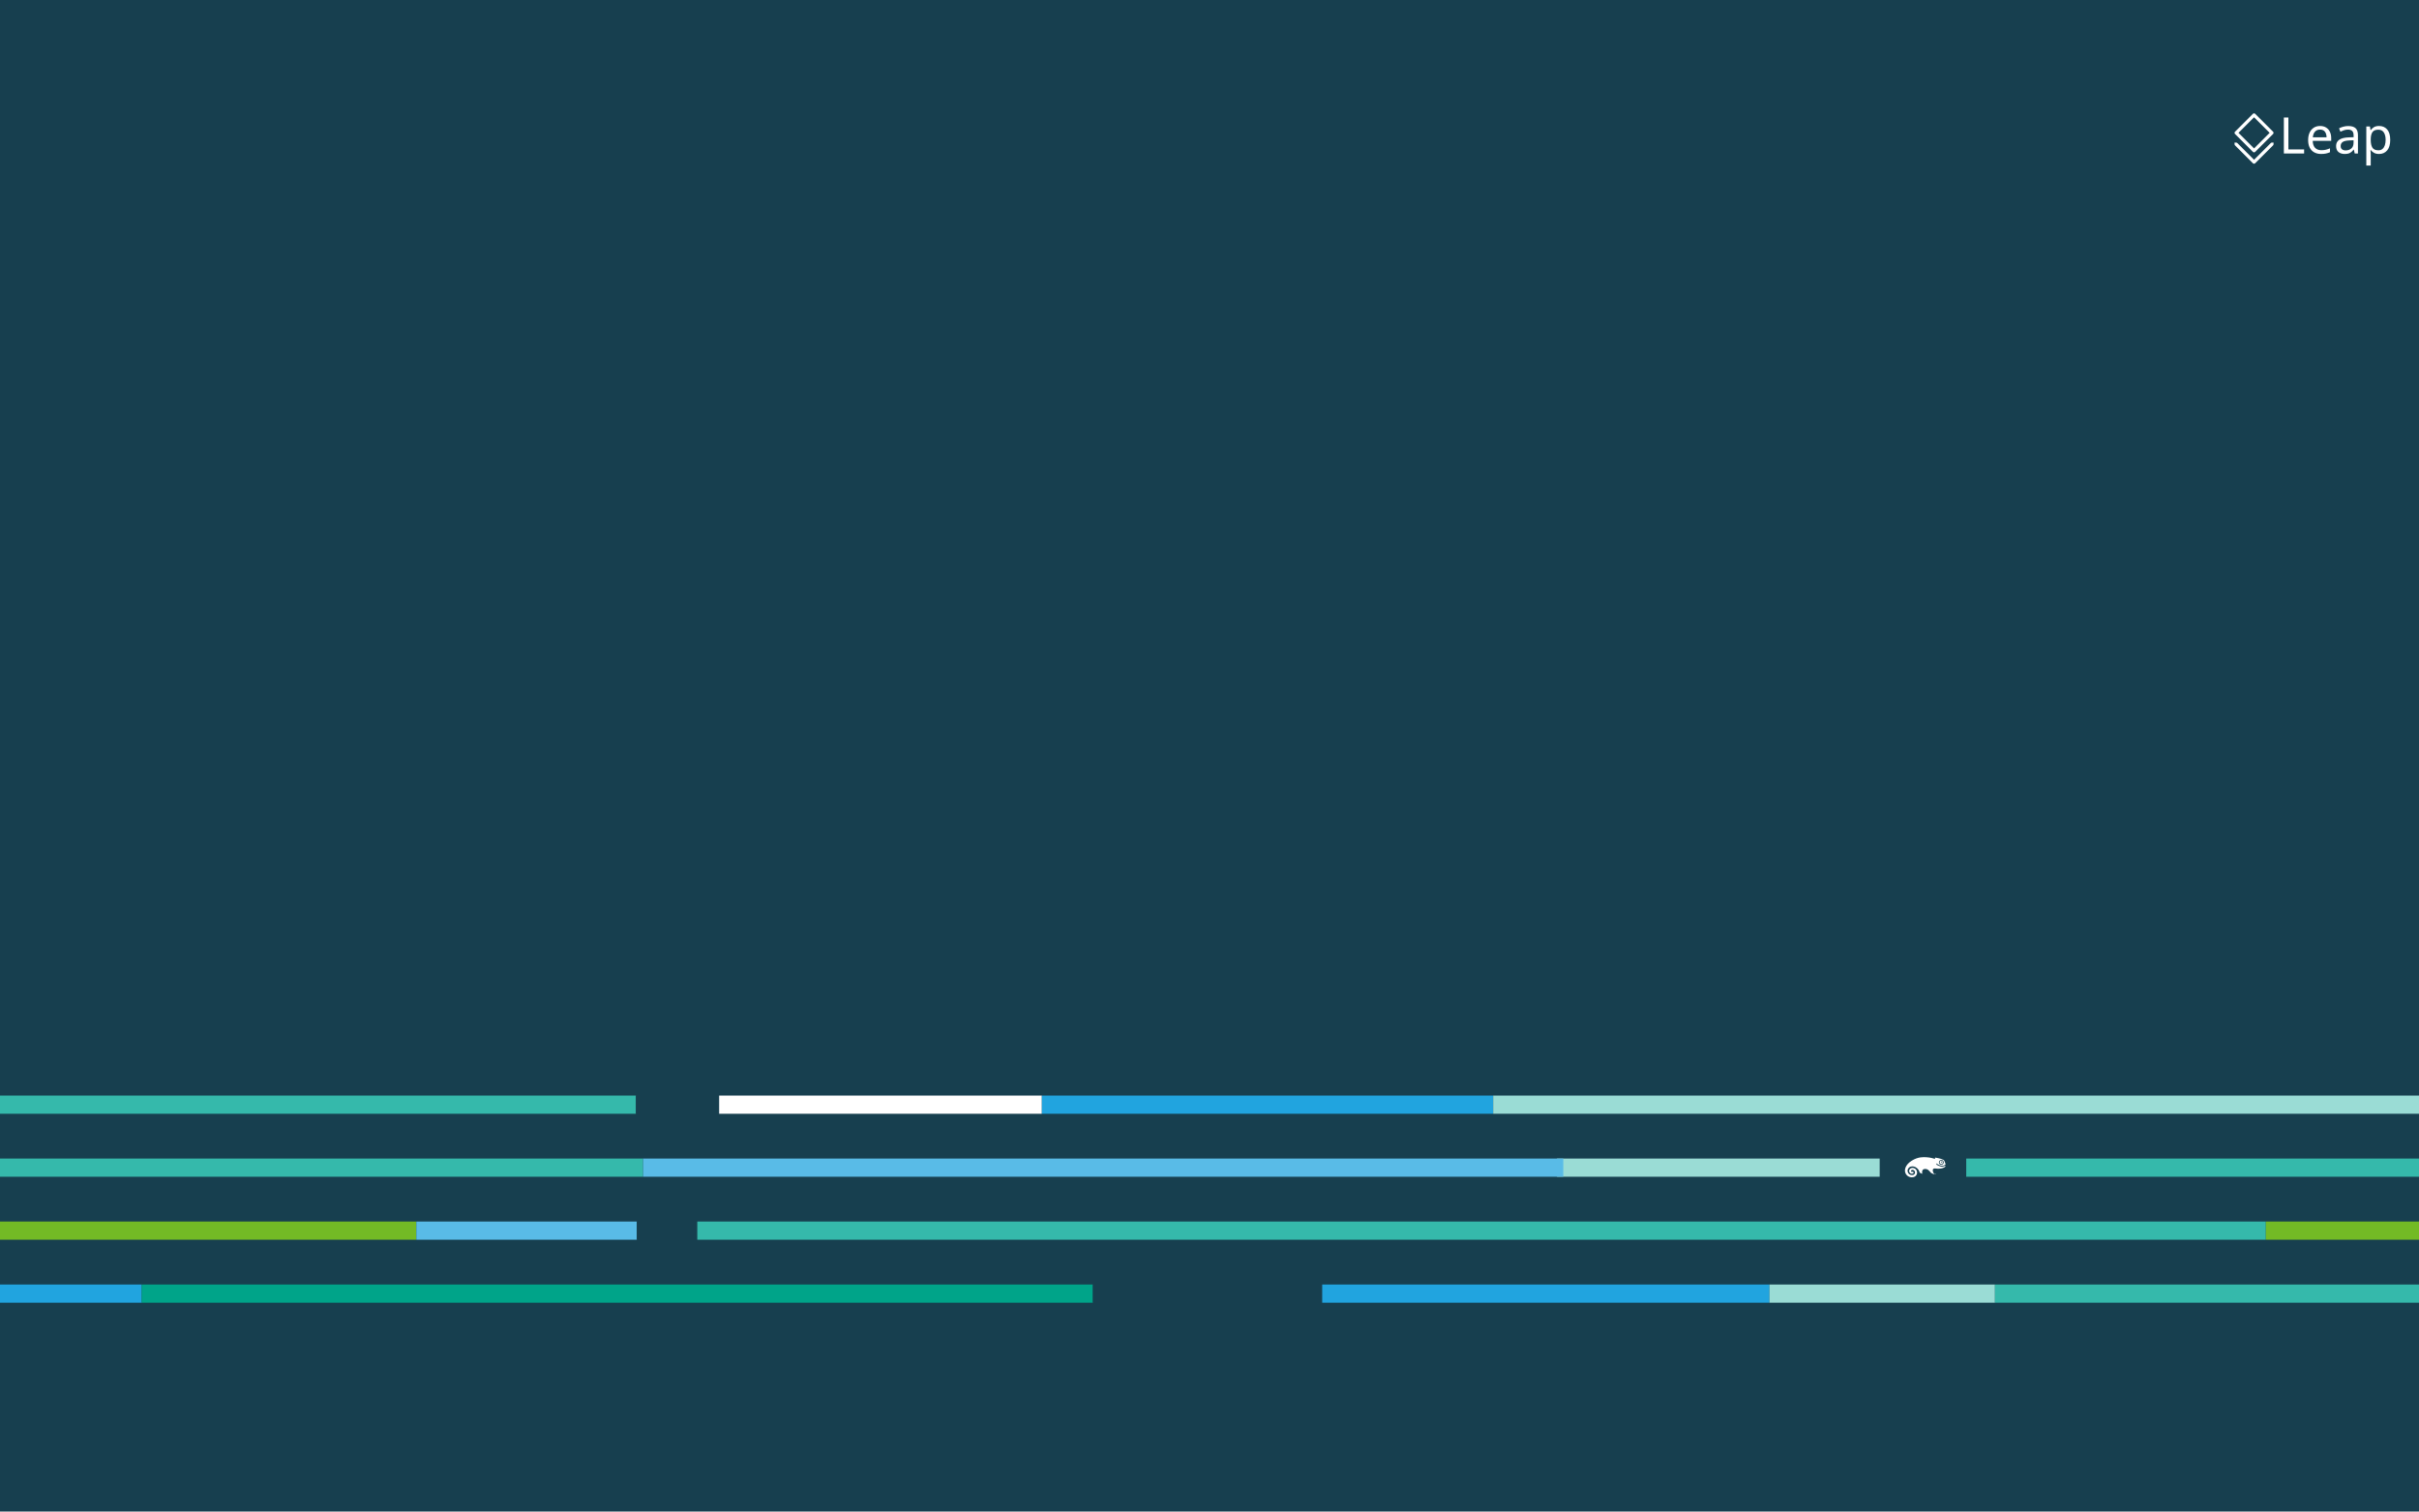
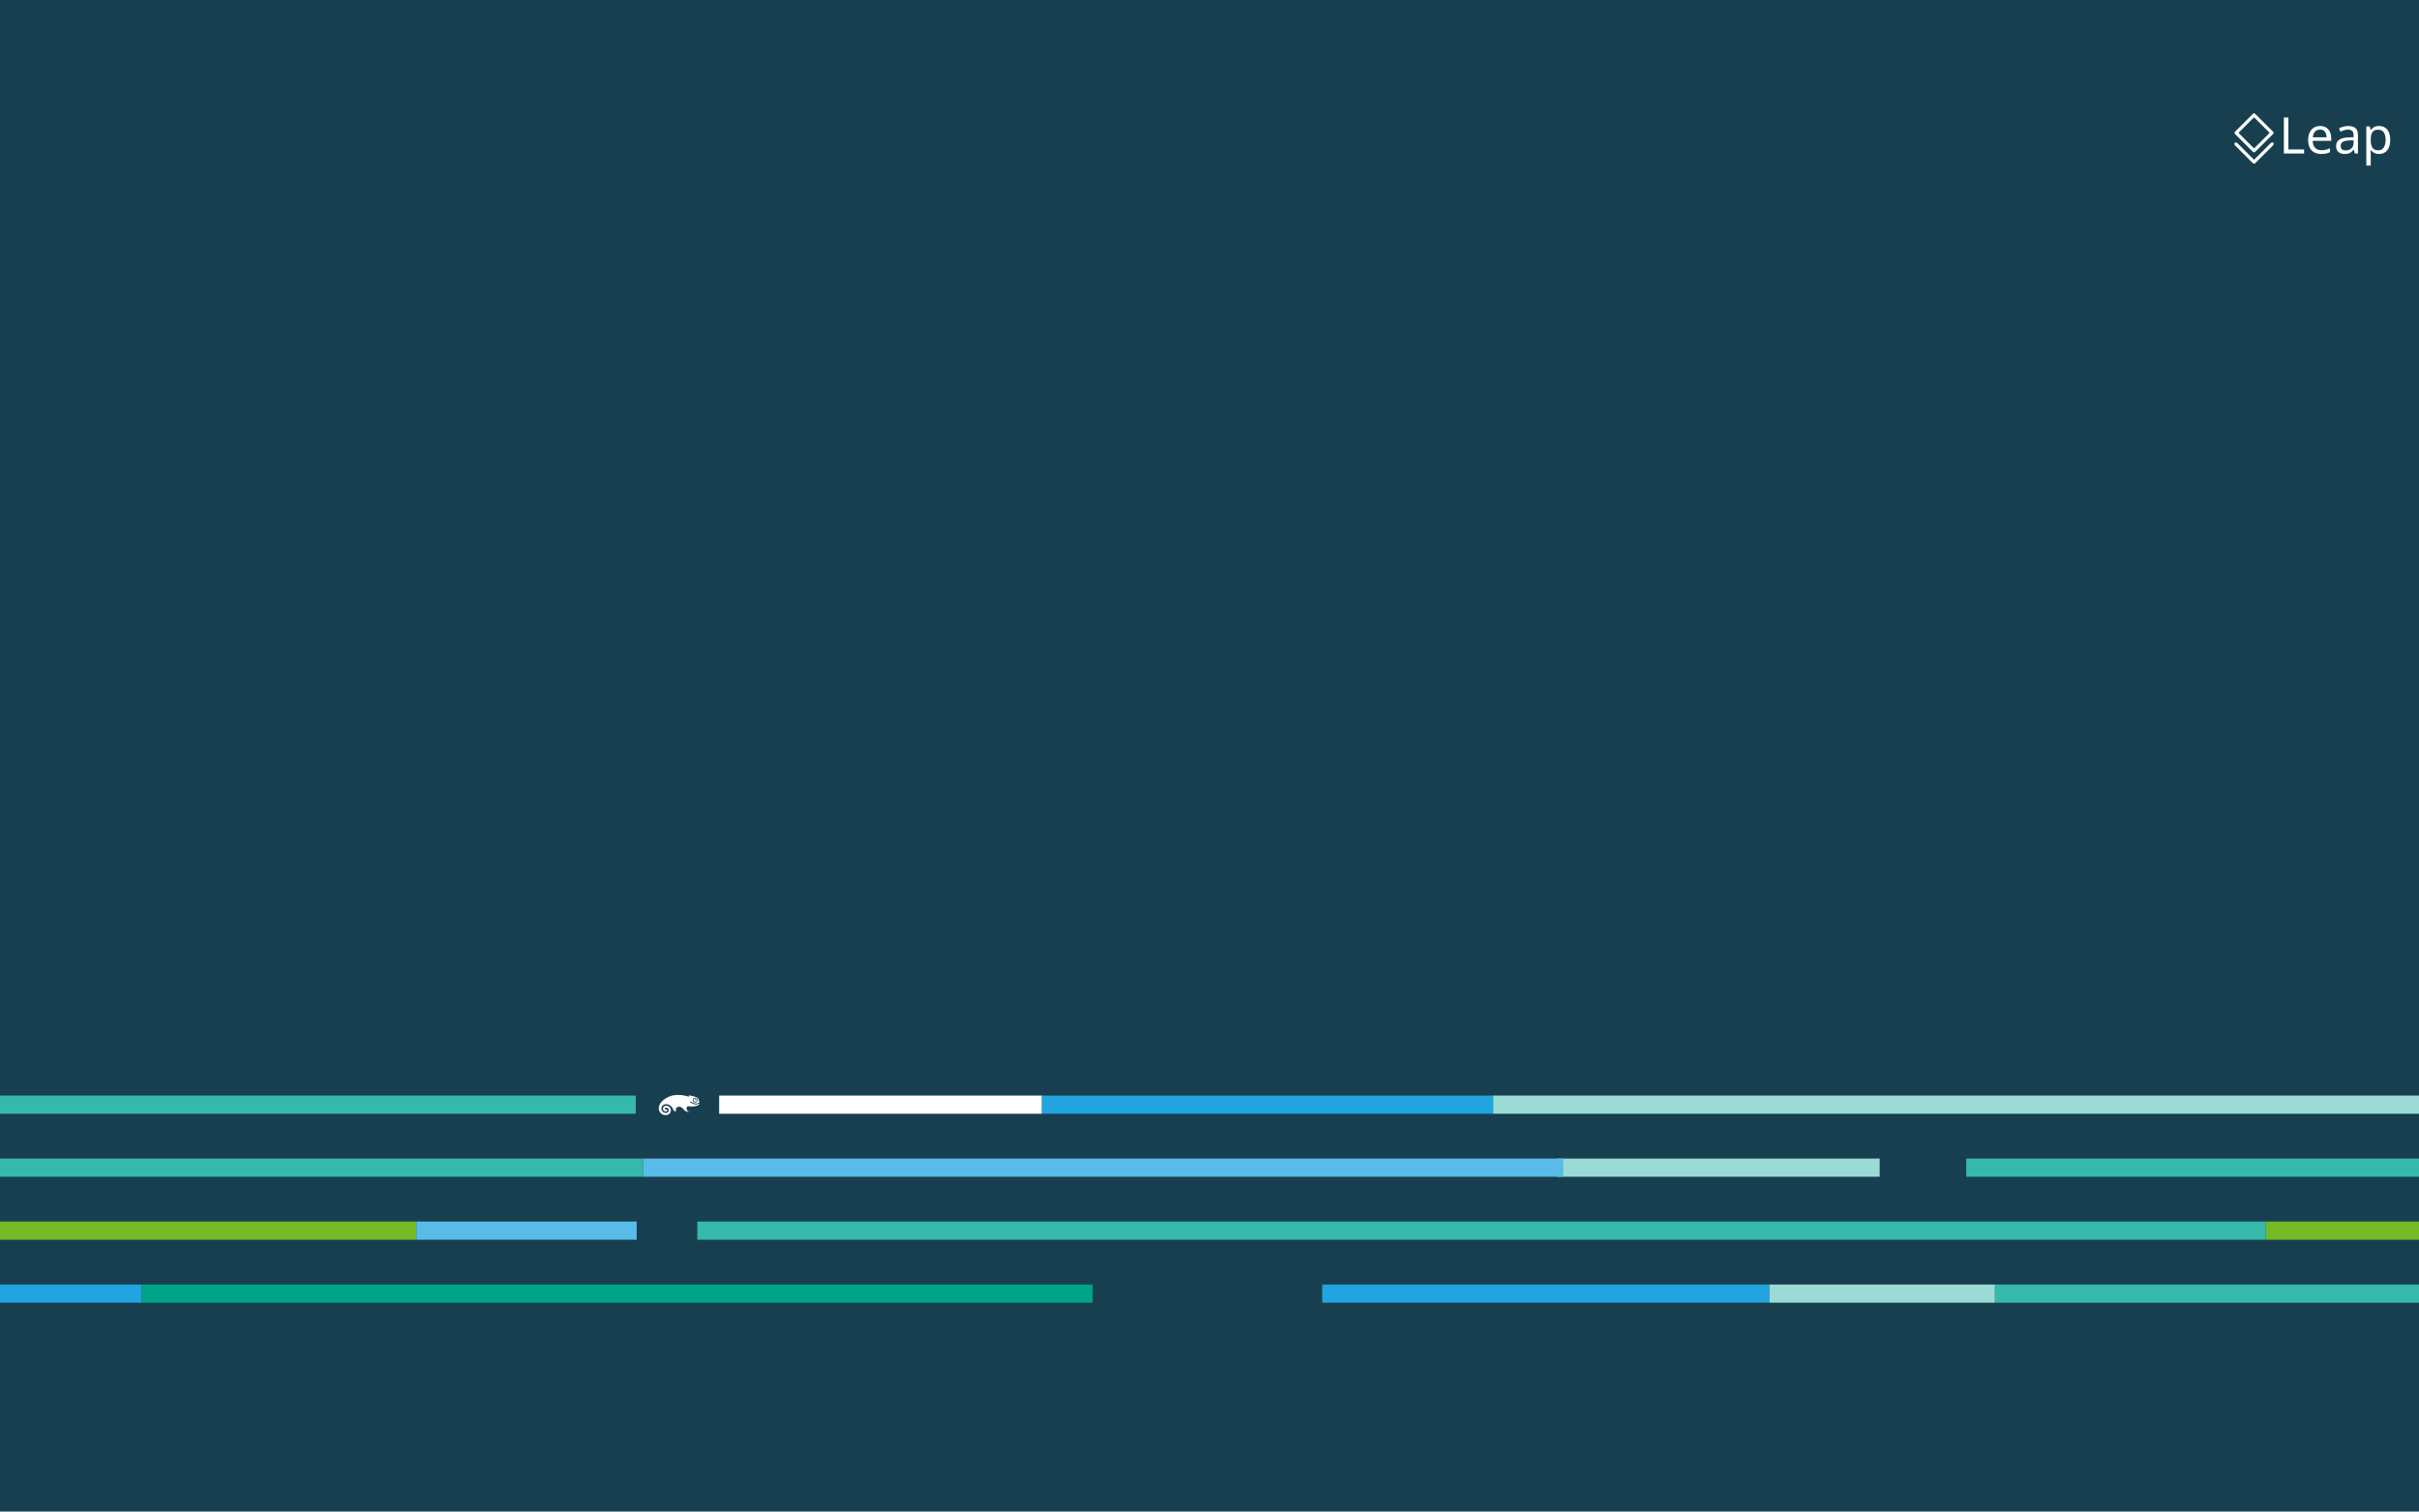
<svg xmlns="http://www.w3.org/2000/svg" width="3840" height="2400" viewBox="0 0 3840 2400" version="1.1" id="SVGRoot">
  <defs id="defs10" />
  <g id="layer1">
    <path id="rect25" style="fill:#173f4f;fill-opacity:1;stroke-width:2.108" d="M 2.2070313e-5,0 H 3840 V 2400 H 2.2070313e-5 Z" />
    <rect style="fill:#35b9ab;fill-opacity:1;stroke-width:2.027" id="rect859" width="1009.512" height="28.889" x="0" y="1739.561" />
    <rect style="fill:#173f4f;fill-opacity:1;stroke-width:2.725" id="rect865" width="132.065" height="28.889" x="1009.512" y="1739.561" />
    <rect style="fill:#ffffff;fill-opacity:1;stroke-width:4.78" id="rect869" width="512.251" height="28.889" x="1141.595" y="1739.561" />
    <rect style="fill:#21a4df;fill-opacity:1;stroke-width:4.368" id="rect873" width="716.352" height="28.889" x="1653.994" y="1739.561" />
    <rect style="fill:#9adcd5;fill-opacity:1;stroke-width:1.68" id="rect877" width="1469.655" height="28.889" x="2370.345" y="1739.561" />
    <rect style="fill:#35b9ab;fill-opacity:1;stroke-width:2.038" id="rect859-3" width="1020.897" height="28.889" x="0" y="1839.561" />
    <rect style="fill:#173f4f;fill-opacity:1;stroke-width:2.725" id="rect865-6" width="132.065" height="28.889" x="3030.897" y="1839.561" />
    <rect style="fill:#9adcd5;fill-opacity:1;stroke-width:4.78" id="rect869-7" width="512.251" height="28.889" x="2471.614" y="1839.561" />
    <rect style="fill:#35b9ab;fill-opacity:1;stroke-width:4.375" id="rect873-5" width="718.735" height="28.889" x="3121.266" y="1839.561" />
    <rect style="fill:#59bbe7;fill-opacity:1;stroke-width:1.675" id="rect877-3" width="1460.717" height="28.889" x="1020.897" y="1839.561" />
    <rect style="fill:#73ba25;fill-opacity:1;stroke-width:1.612" id="rect932" width="660.897" height="28.889" x="0" y="1939.561" />
    <rect style="fill:#59bbe7;fill-opacity:1;stroke-width:1.898" id="rect937" width="350" height="28.889" x="660.897" y="1939.561" />
    <rect style="fill:#173f4f;fill-opacity:1;stroke-width:1.93" id="rect957" width="96" height="28.889" x="1010.897" y="1939.561" />
    <rect style="fill:#35b9ab;fill-opacity:1;stroke-width:8.939" id="rect961" width="2490" height="28.889" x="1106.897" y="1939.561" />
    <rect style="fill:#73ba25;fill-opacity:1;stroke-width:2.123" id="rect965" width="243.103" height="28.889" x="3596.897" y="1939.561" />
    <rect style="fill:#21a4df;fill-opacity:1;stroke-width:1.919" id="rect976" width="225.014" height="28.889" x="0" y="2039.561" />
    <rect style="fill:#00a489;fill-opacity:1;stroke-width:1.693" id="rect980" width="1510" height="28.889" x="224.897" y="2039.561" />
    <rect style="fill:#173f4f;fill-opacity:1;stroke-width:1.881" id="rect984" width="364" height="28.889" x="1734.897" y="2039.561" />
    <rect style="fill:#21a4df;fill-opacity:1;stroke-width:1.389" id="rect992" width="710" height="28.889" x="2098.897" y="2039.561" />
    <rect style="fill:#9adcd5;fill-opacity:1;stroke-width:1.41" id="rect996" width="358" height="28.889" x="2808.897" y="2039.561" />
    <rect style="fill:#35b9ab;fill-opacity:1;stroke-width:1.973" id="rect998" width="673.103" height="28.889" x="3166.897" y="2039.561" />
-     <g transform="matrix(0.2152725,0,0,0.2152725,2969.074,1742.179)" fill="#73ba25" id="g64" style="fill:#ffffff">
+     <g transform="matrix(0.2152725,0,0,0.2152725,990.7845,1643.41)" fill="#73ba25" id="g64" style="fill:#ffffff">
      <path id="Geeko" d="m 523.71,467.88 c -3.311,-0.119 -6.451,1.051 -8.85,3.301 -2.399,2.25 -3.815,5.298 -3.915,8.599 -0.23,6.821 5.111,12.559 11.916,12.81 3.309,0.1 6.465,-1.07 8.878,-3.32 2.41,-2.261 3.795,-5.311 3.901,-8.599 0.23,-6.819 -5.109,-12.549 -11.93,-12.791 z m 2.021,13.512 c -3.031,0 -5.479,-1.64 -5.479,-3.65 0,-2.029 2.448,-3.66 5.479,-3.66 3.031,0 5.486,1.631 5.486,3.66 0,2.01 -2.457,3.65 -5.486,3.65 z m 28.798,14.729 c 0.089,-0.069 0.295,-0.251 0.268,-0.419 -0.685,-4.279 -7.059,-25.029 -11.884,-30.019 -1.329,-1.359 -2.394,-2.699 -4.55,-3.96 -17.454,-10.171 -58.863,-16.309 -60.803,-16.59 0,0 -0.195,-0.041 -0.33,0.091 -0.105,0.102 -0.125,0.3 -0.125,0.3 0,0 -0.16,8.58 -0.184,9.539 -4.229,-1.421 -34.972,-11.351 -63.791,-12.351 -24.44,-0.859 -60.033,-4.02 -107.2,24.98 l -1.394,0.868 c -22.19,13.841 -37.51,30.91 -45.518,50.739 -2.512,6.24 -5.889,20.32 -2.541,33.569 1.442,5.791 4.13,11.61 7.756,16.819 8.194,11.77 21.944,19.58 36.749,20.899 20.904,1.87 36.733,-7.519 42.363,-25.099 3.871,-12.13 0,-29.928 -14.839,-39.007 -12.07,-7.391 -25.049,-5.711 -32.578,-0.73 -6.531,4.33 -10.23,11.06 -10.165,18.451 0.151,13.11 11.444,20.078 19.564,20.099 2.359,0 4.728,-0.41 7.399,-1.28 0.951,-0.289 1.845,-0.649 2.831,-1.259 l 0.309,-0.181 0.195,-0.13 -0.065,0.039 c 1.85,-1.261 2.964,-3.311 2.964,-5.511 0,-0.6 -0.084,-1.208 -0.256,-1.821 -0.959,-3.32 -4.239,-5.328 -7.638,-4.709 l -0.46,0.109 -0.621,0.189 -0.901,0.31 c -1.87,0.46 -3.269,0.5 -3.569,0.51 -0.951,-0.061 -5.625,-1.461 -5.625,-6.58 v -0.07 c 0,-1.88 0.754,-3.199 1.17,-3.92 1.454,-2.28 5.435,-4.518 10.814,-4.05 7.059,0.61 12.149,4.23 15.52,11.06 3.129,6.349 2.31,14.159 -2.11,19.88 -4.39,5.668 -12.205,8.078 -22.598,6.959 -10.481,-1.159 -19.34,-7.191 -24.303,-16.579 -4.856,-9.178 -5.121,-20.059 -0.686,-28.418 10.609,-20.029 30.649,-19.82 41.637,-17.921 16.26,2.82 34.758,17.819 41.319,35.138 1.059,2.761 1.599,4.949 2.071,6.95 l 0.709,2.99 18.37,8.969 c 0.395,0.193 0.528,0.258 0.686,0.14 0.189,-0.141 0.081,-0.53 0.081,-0.53 -0.114,-0.41 -0.381,-0.789 -0.805,-5.93 -0.349,-4.562 -1.059,-17.051 5.228,-23.24 2.441,-2.419 6.161,-4.578 9.099,-5.269 12.04,-2.941 26.159,-0.912 39.507,14.539 6.91,7.98 10.279,11.619 11.97,13.249 0,0 0.385,0.363 0.589,0.531 0.223,0.183 0.369,0.338 0.695,0.519 0.558,0.31 22.954,10.621 22.954,10.621 0,0 0.265,0.132 0.461,-0.11 0.194,-0.24 0.01,-0.479 0.01,-0.479 -0.149,-0.17 -14.199,-18.328 -11.698,-33.279 1.97,-11.909 11.447,-10.83 24.558,-9.35 4.279,0.5 9.152,1.059 14.196,1.172 14.084,0.089 29.254,-2.511 38.604,-6.601 6.049,-2.629 9.909,-4.379 12.328,-6.579 0.87,-0.721 1.321,-1.891 1.791,-3.15 l 0.33,-0.831 c 0.391,-1.021 0.966,-3.171 1.219,-4.35 0.102,-0.519 0.221,-1.027 -0.209,-1.359 -0.393,-0.303 -1.294,0.24 -1.294,0.24 -4.106,2.471 -14.369,7.151 -23.965,7.35 -11.914,0.24 -36.054,-12.061 -38.555,-13.36 -1.674,-3.986 -3.346,-7.972 -5.044,-11.948 17.27,11.379 31.594,17.668 42.559,18.638 12.207,1.087 21.723,-5.572 25.853,-8.343 0.541,-0.359 1.08,-0.762 1.576,-1.149 z m -48.992,-16.369 c 0.175,-4.73 2.155,-9.12 5.614,-12.34 3.46,-3.231 7.975,-4.9 12.708,-4.749 9.76,0.349 17.43,8.589 17.095,18.338 -0.184,4.73 -2.164,9.12 -5.614,12.33 -3.46,3.25 -7.964,4.92 -12.719,4.76 -9.75,-0.36 -17.411,-8.58 -17.084,-18.338 z" clip-rule="evenodd" fill-rule="evenodd" style="fill:#ffffff" />
      <g transform="matrix(1.7539,0,0,1.7539,-692,-166.47)" id="g62" style="fill:#ffffff">
        <path d="m 667.46,415.23 c 1.218,0 2.188,0.99 2.188,2.229 0,1.257 -0.971,2.237 -2.198,2.237 -1.218,0 -2.208,-0.98 -2.208,-2.237 0,-1.238 0.99,-2.229 2.208,-2.229 z m -0.01,0.346 c -0.98,0 -1.782,0.842 -1.782,1.882 0,1.06 0.802,1.891 1.792,1.891 0.99,0.011 1.782,-0.831 1.782,-1.881 0,-1.05 -0.792,-1.892 -1.782,-1.892 z m -0.416,3.179 h -0.396 v -2.485 c 0.208,-0.03 0.406,-0.06 0.703,-0.06 0.377,0 0.624,0.079 0.772,0.188 0.149,0.108 0.229,0.276 0.229,0.515 0,0.326 -0.218,0.524 -0.485,0.604 v 0.021 c 0.218,0.039 0.366,0.237 0.416,0.604 0.06,0.387 0.118,0.535 0.158,0.614 h -0.416 c -0.06,-0.079 -0.119,-0.307 -0.168,-0.634 -0.06,-0.316 -0.218,-0.436 -0.535,-0.436 h -0.277 v 1.069 z m 0,-1.377 h 0.287 c 0.327,0 0.604,-0.118 0.604,-0.426 0,-0.218 -0.158,-0.436 -0.604,-0.436 -0.129,0 -0.218,0.01 -0.287,0.021 z" fill="#73ba25" id="path60" style="fill:#ffffff" />
      </g>
    </g>
    <path d="m 3578.027,180 a 2.579,2.579 0 0 0 -1.702,0.746 l -28.369,28.369 a 2.579,2.579 0 0 0 0,3.647 l 28.369,28.369 a 2.579,2.579 0 0 0 3.647,0 l 28.369,-28.369 a 2.579,2.579 0 0 0 0,-3.647 L 3579.971,180.745 A 2.579,2.579 0 0 0 3578.027,180 Z m 0.122,6.216 24.722,24.722 -24.722,24.722 -24.722,-24.722 z m -30.948,40.194 v 2.579 a 2.579,2.579 0 0 0 0.756,1.823 l 28.369,28.369 a 2.579,2.579 0 0 0 3.647,0 l 28.369,-28.369 a 2.579,2.579 0 0 0 0.755,-1.823 2.579,2.579 0 0 0 0,-0.121 v -2.458 h -2.579 a 2.579,2.579 0 0 0 -1.823,0.756 l -26.546,26.545 -26.545,-26.545 a 2.579,2.579 0 0 0 -1.823,-0.746 v -0.01 z" color="#000000" color-rendering="auto" dominant-baseline="auto" fill="#fbc75d" image-rendering="auto" shape-rendering="auto" solid-color="#000000" stop-color="#000000" style="font-variant-ligatures:normal;font-variant-position:normal;font-variant-caps:normal;font-variant-numeric:normal;font-variant-alternates:normal;font-variant-east-asian:normal;font-feature-settings:normal;font-variation-settings:normal;text-indent:0;text-decoration:none;text-decoration-line:none;text-decoration-style:solid;text-decoration-color:#000000;text-transform:none;text-orientation:mixed;white-space:normal;shape-padding:0;shape-margin:0;inline-size:0;isolation:auto;mix-blend-mode:normal;fill:#ffffff;stroke-width:0.344" id="path64" />
    <text xml:space="preserve" style="font-style:normal;font-weight:normal;font-size:79.939px;line-height:1.25;font-family:sans-serif;fill:#000000;fill-opacity:1;stroke:none;stroke-width:1.998" x="3617.729" y="243.67" id="text323">
      <tspan id="tspan321" x="3617.729" y="243.67" style="font-style:normal;font-variant:normal;font-weight:normal;font-stretch:normal;font-family:'Source Sans Pro';-inkscape-font-specification:'Source Sans Pro';fill:#ffffff;stroke-width:1.998">Leap</tspan>
    </text>
  </g>
</svg>
